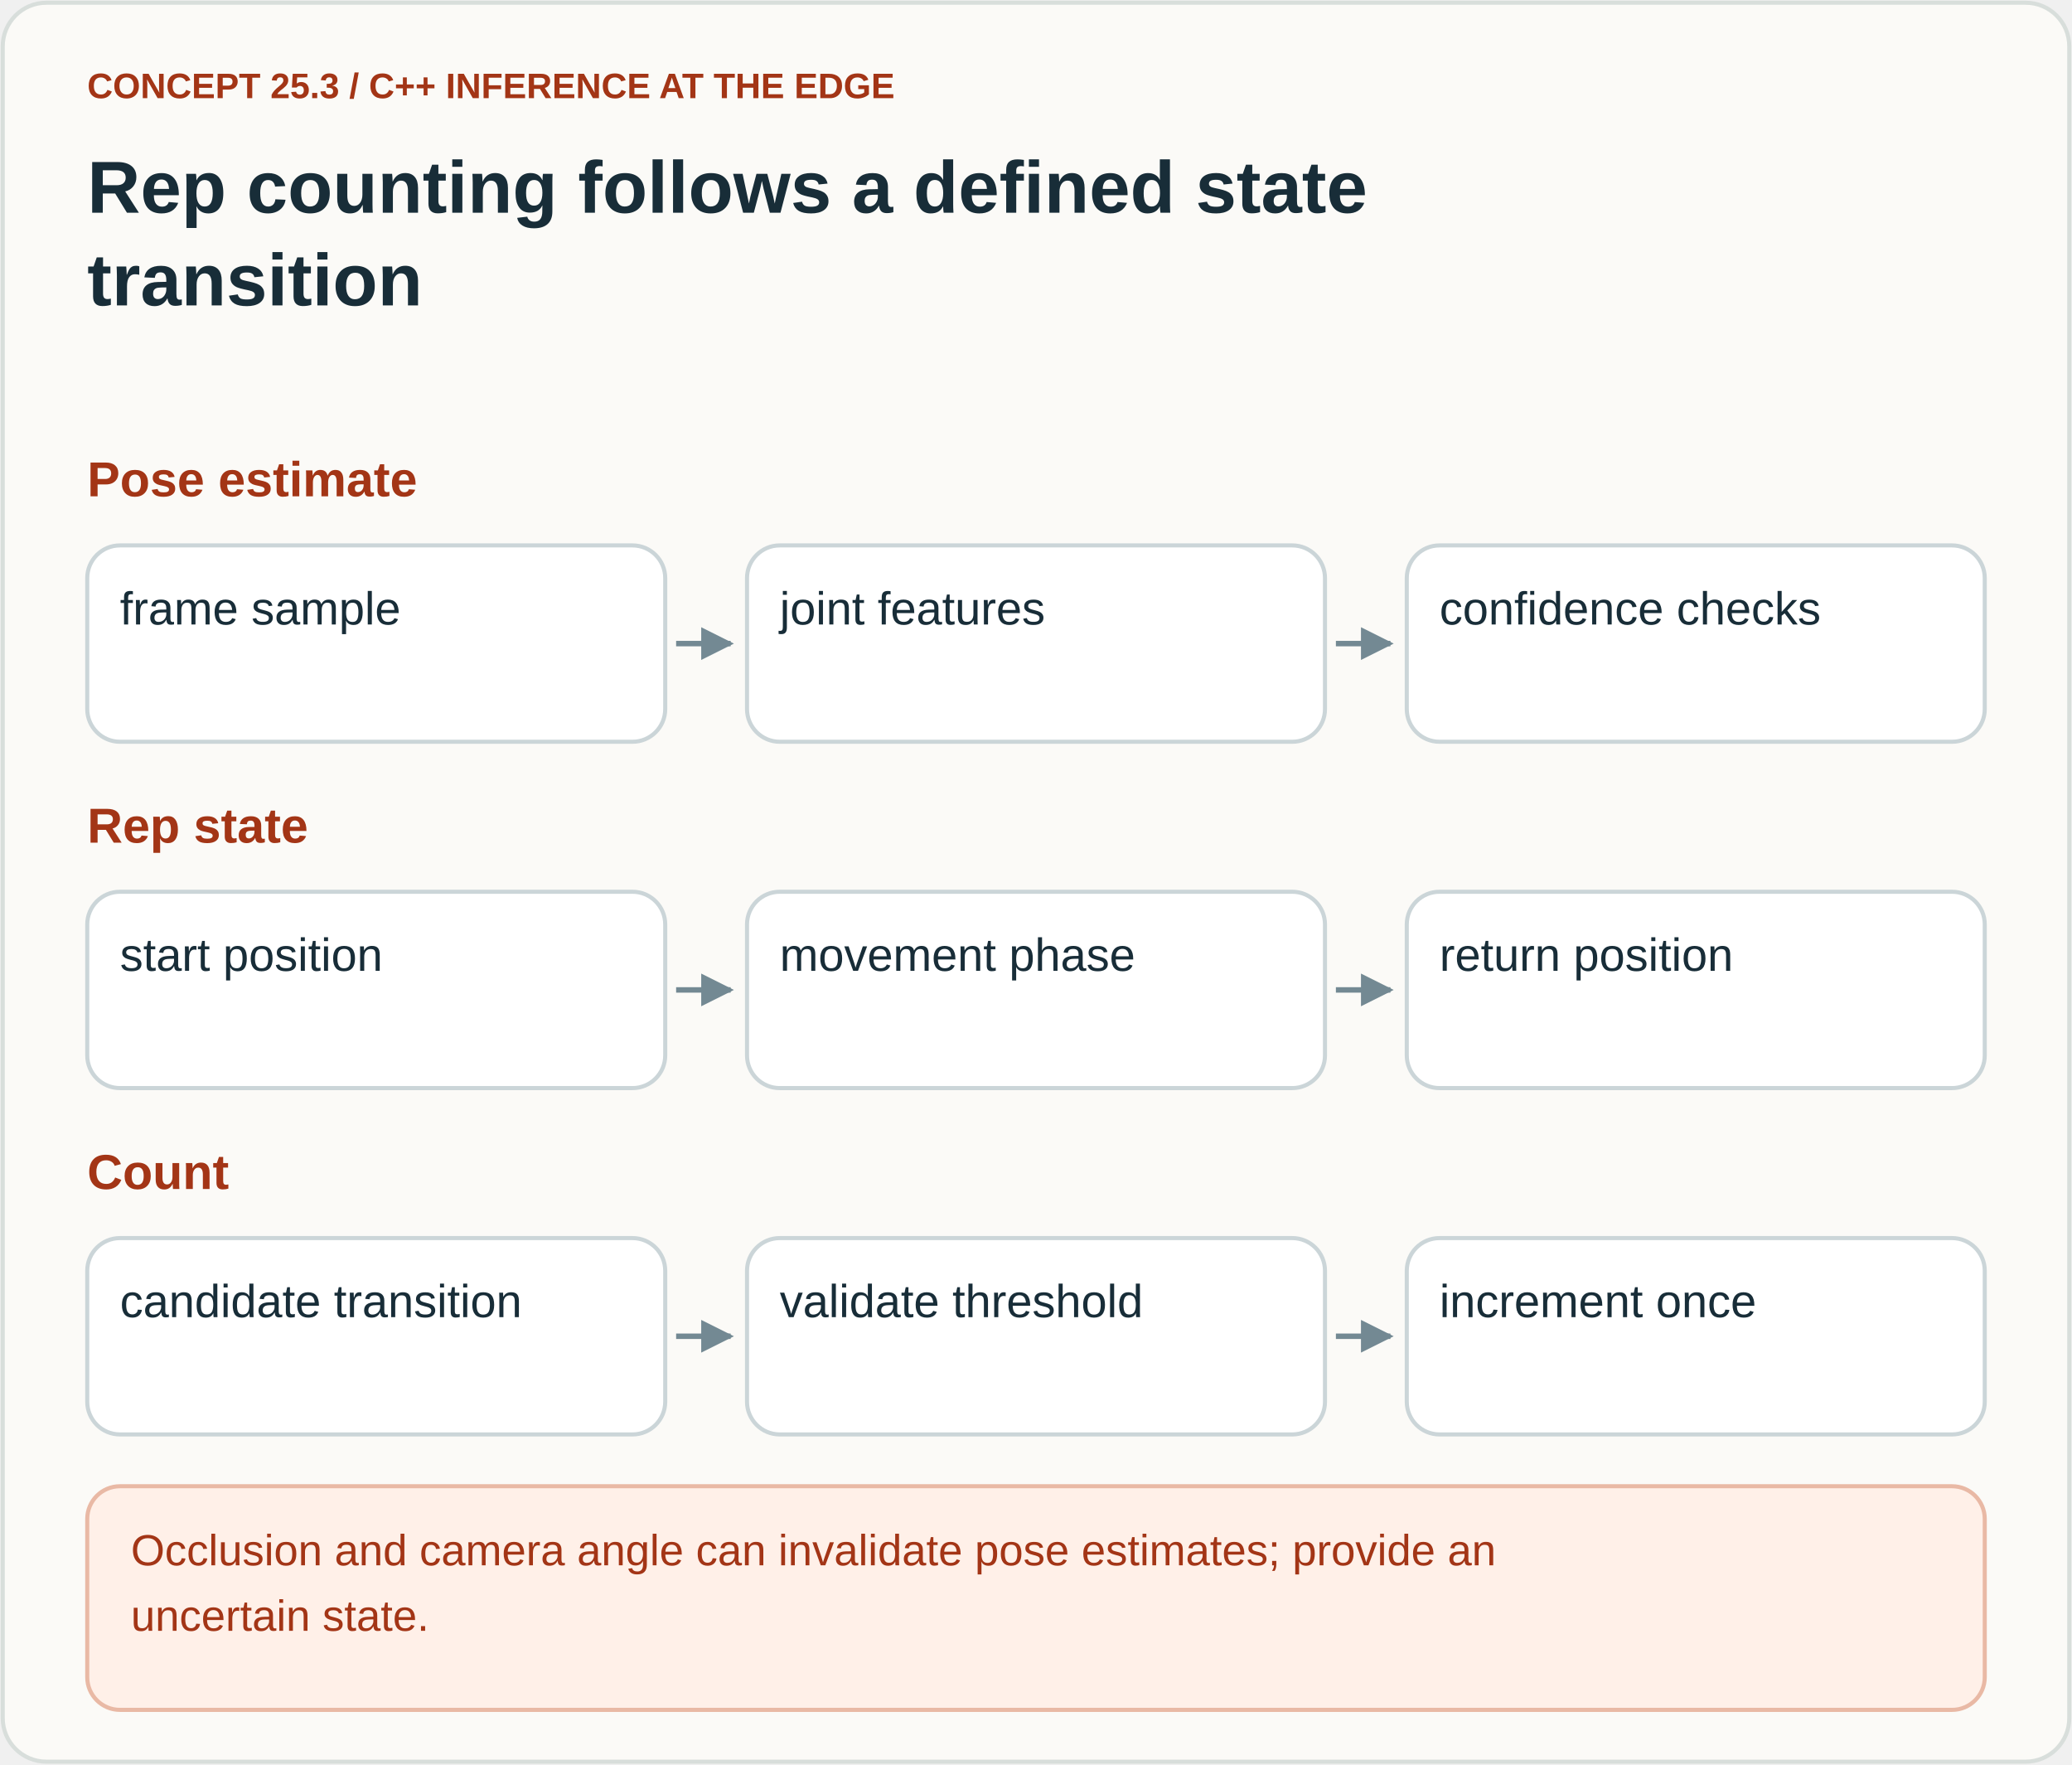
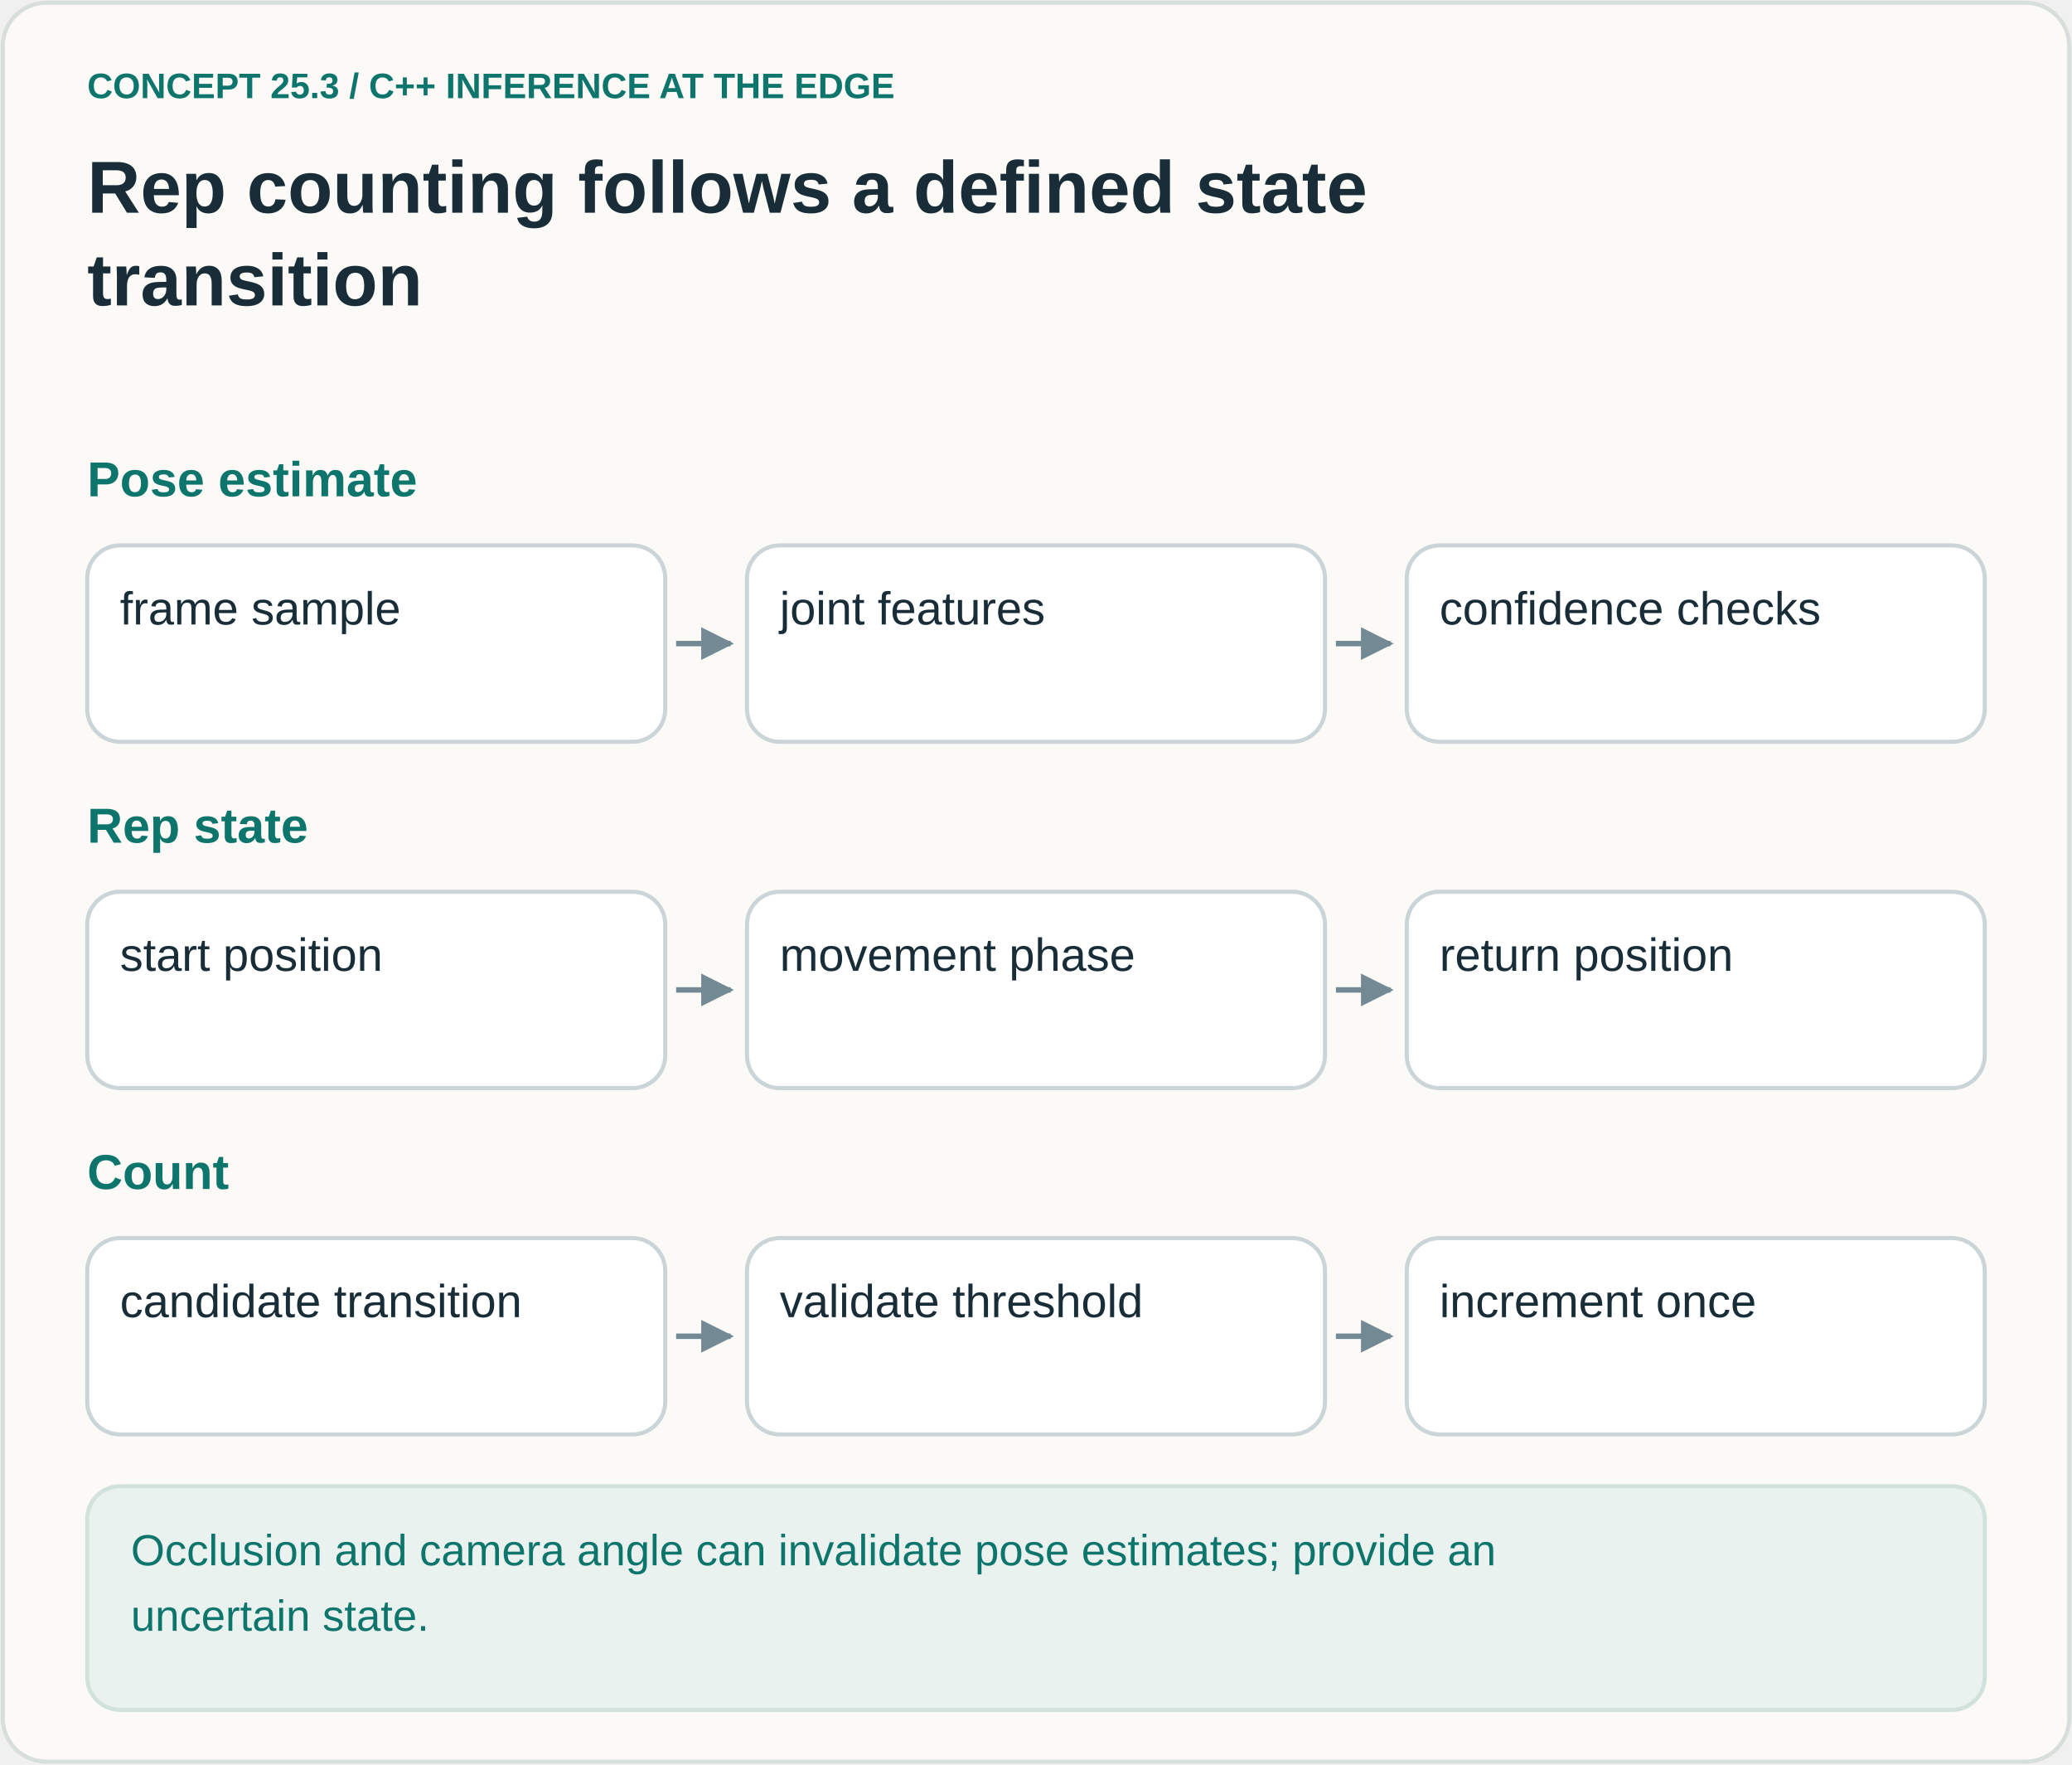
<svg xmlns="http://www.w3.org/2000/svg" width="760" height="647" viewBox="0 0 760 647" role="img" aria-labelledby="title desc">
  <defs>
    <marker id="arrow" viewBox="0 0 10 10" refX="9" refY="5" markerWidth="6" markerHeight="6" orient="auto-start-reverse">
      <path d="M0 0 L10 5 L0 10 Z" fill="#738993" />
    </marker>
  </defs>
  <g font-family="Arial, Helvetica, sans-serif">
    <rect x="1" y="1" width="758" height="645" rx="16" fill="#fbfaf7" stroke="#d8dedb" stroke-width="1.5" />
-     <text x="32" y="36" font-size="13" fill="#a33516" font-weight="700" text-anchor="start">CONCEPT 25.3  /  C++ INFERENCE AT THE EDGE</text>
+     <text x="32" y="36" font-size="13" fill="#0e756d" font-weight="700" text-anchor="start">CONCEPT 25.3  /  C++ INFERENCE AT THE EDGE</text>
    <text x="32" y="78" font-size="27" fill="#182d38" font-weight="600" text-anchor="start">Rep counting follows a defined state</text>
    <text x="32" y="112" font-size="27" fill="#182d38" font-weight="600" text-anchor="start">transition</text>
-     <text x="32" y="182" font-size="18" fill="#a33516" font-weight="600" text-anchor="start">Pose estimate</text>
+     <text x="32" y="182" font-size="18" fill="#0e756d" font-weight="600" text-anchor="start">Pose estimate</text>
    <rect x="32" y="200" width="212" height="72" rx="12" fill="#fff" stroke="#cbd5d8" stroke-width="1.5" />
    <text x="44" y="229" font-size="17" fill="#182d38" font-weight="400" text-anchor="start">frame sample</text>
    <path d="M248 236 L268 236" fill="none" stroke="#738993" stroke-width="2" marker-end="url(#arrow)" />
    <rect x="274" y="200" width="212" height="72" rx="12" fill="#fff" stroke="#cbd5d8" stroke-width="1.5" />
    <text x="286" y="229" font-size="17" fill="#182d38" font-weight="400" text-anchor="start">joint features</text>
    <path d="M490 236 L510 236" fill="none" stroke="#738993" stroke-width="2" marker-end="url(#arrow)" />
    <rect x="516" y="200" width="212" height="72" rx="12" fill="#fff" stroke="#cbd5d8" stroke-width="1.5" />
    <text x="528" y="229" font-size="17" fill="#182d38" font-weight="400" text-anchor="start">confidence checks</text>
-     <text x="32" y="309" font-size="18" fill="#a33516" font-weight="600" text-anchor="start">Rep state</text>
+     <text x="32" y="309" font-size="18" fill="#0e756d" font-weight="600" text-anchor="start">Rep state</text>
    <rect x="32" y="327" width="212" height="72" rx="12" fill="#fff" stroke="#cbd5d8" stroke-width="1.5" />
    <text x="44" y="356" font-size="17" fill="#182d38" font-weight="400" text-anchor="start">start position</text>
    <path d="M248 363 L268 363" fill="none" stroke="#738993" stroke-width="2" marker-end="url(#arrow)" />
    <rect x="274" y="327" width="212" height="72" rx="12" fill="#fff" stroke="#cbd5d8" stroke-width="1.5" />
    <text x="286" y="356" font-size="17" fill="#182d38" font-weight="400" text-anchor="start">movement phase</text>
    <path d="M490 363 L510 363" fill="none" stroke="#738993" stroke-width="2" marker-end="url(#arrow)" />
    <rect x="516" y="327" width="212" height="72" rx="12" fill="#fff" stroke="#cbd5d8" stroke-width="1.5" />
    <text x="528" y="356" font-size="17" fill="#182d38" font-weight="400" text-anchor="start">return position</text>
-     <text x="32" y="436" font-size="18" fill="#a33516" font-weight="600" text-anchor="start">Count</text>
+     <text x="32" y="436" font-size="18" fill="#0e756d" font-weight="600" text-anchor="start">Count</text>
    <rect x="32" y="454" width="212" height="72" rx="12" fill="#fff" stroke="#cbd5d8" stroke-width="1.5" />
    <text x="44" y="483" font-size="17" fill="#182d38" font-weight="400" text-anchor="start">candidate transition</text>
    <path d="M248 490 L268 490" fill="none" stroke="#738993" stroke-width="2" marker-end="url(#arrow)" />
    <rect x="274" y="454" width="212" height="72" rx="12" fill="#fff" stroke="#cbd5d8" stroke-width="1.5" />
    <text x="286" y="483" font-size="17" fill="#182d38" font-weight="400" text-anchor="start">validate threshold</text>
    <path d="M490 490 L510 490" fill="none" stroke="#738993" stroke-width="2" marker-end="url(#arrow)" />
    <rect x="516" y="454" width="212" height="72" rx="12" fill="#fff" stroke="#cbd5d8" stroke-width="1.5" />
    <text x="528" y="483" font-size="17" fill="#182d38" font-weight="400" text-anchor="start">increment once</text>
-     <rect x="32" y="545" width="696" height="82" rx="12" fill="#fff0e8" stroke="#e9b9a5" stroke-width="1.5" />
-     <text x="48" y="574" font-size="16" fill="#a33516" font-weight="400" text-anchor="start">Occlusion and camera angle can invalidate pose estimates; provide an</text>
-     <text x="48" y="598" font-size="16" fill="#a33516" font-weight="400" text-anchor="start">uncertain state.</text>
+     <rect x="32" y="545" width="696" height="82" rx="12" fill="#eaf2ef" stroke="#d2e1db" stroke-width="1.5" />
+     <text x="48" y="574" font-size="16" fill="#0e756d" font-weight="400" text-anchor="start">Occlusion and camera angle can invalidate pose estimates; provide an</text>
+     <text x="48" y="598" font-size="16" fill="#0e756d" font-weight="400" text-anchor="start">uncertain state.</text>
  </g>
</svg>
